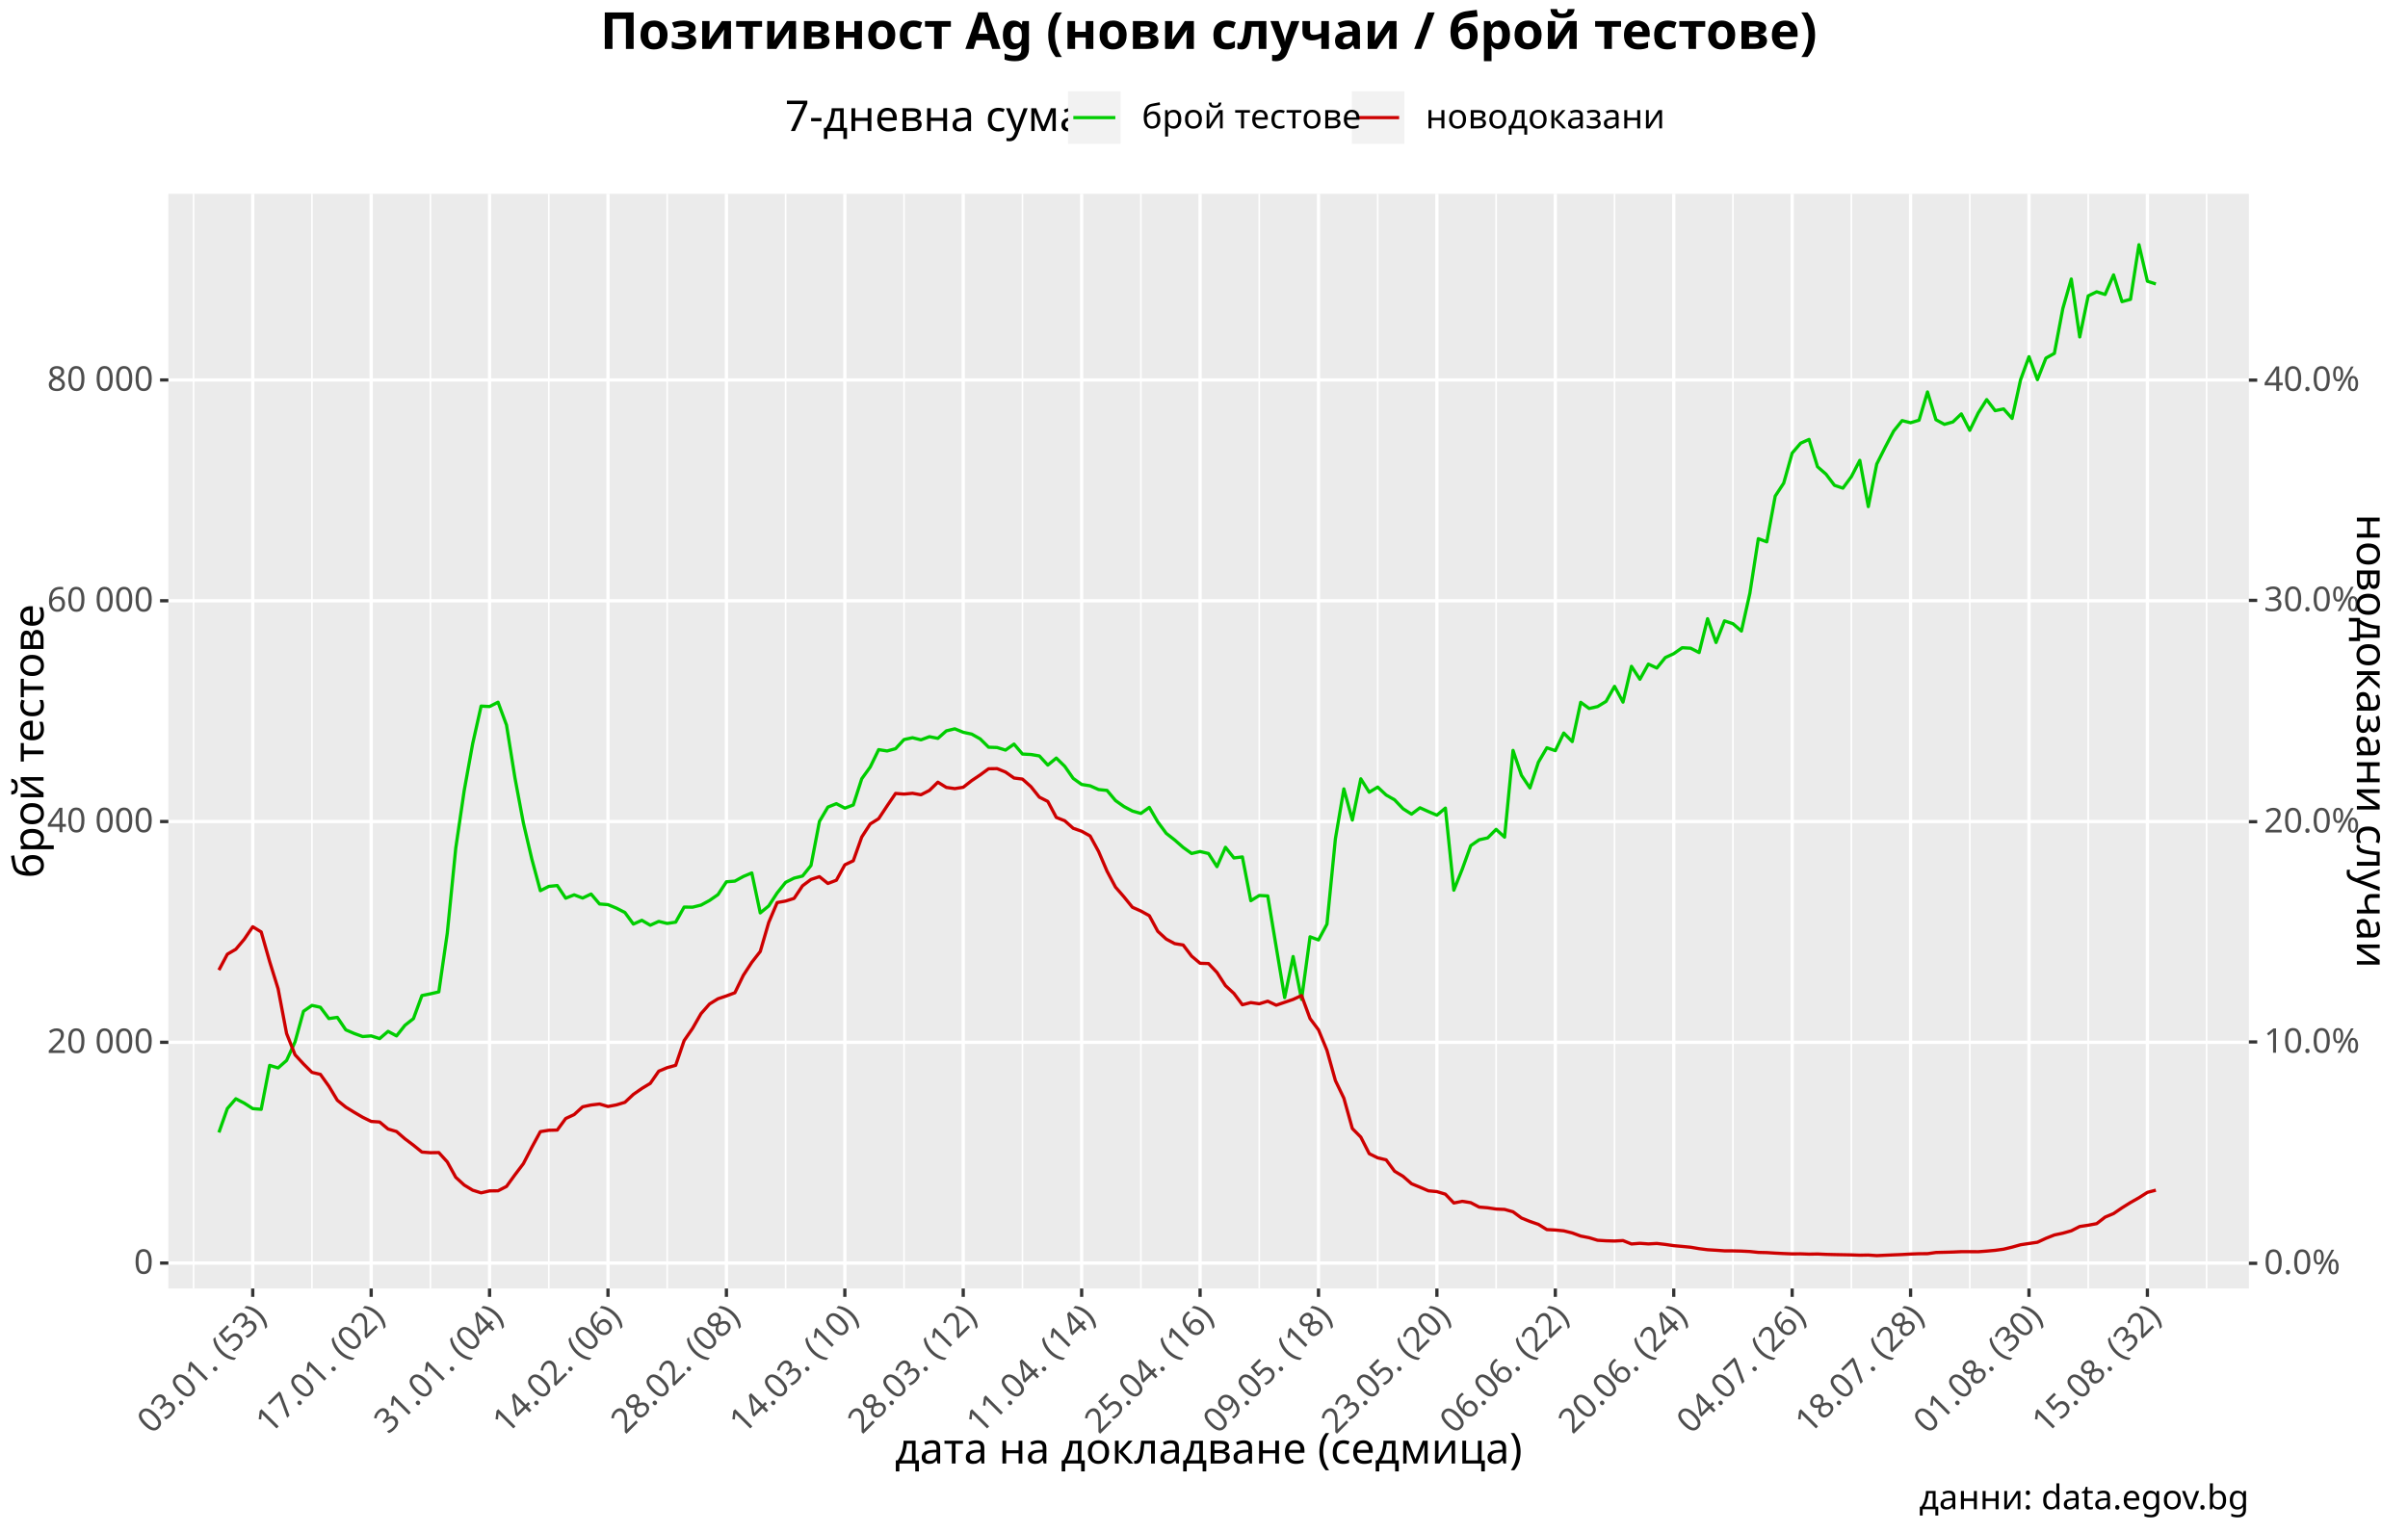
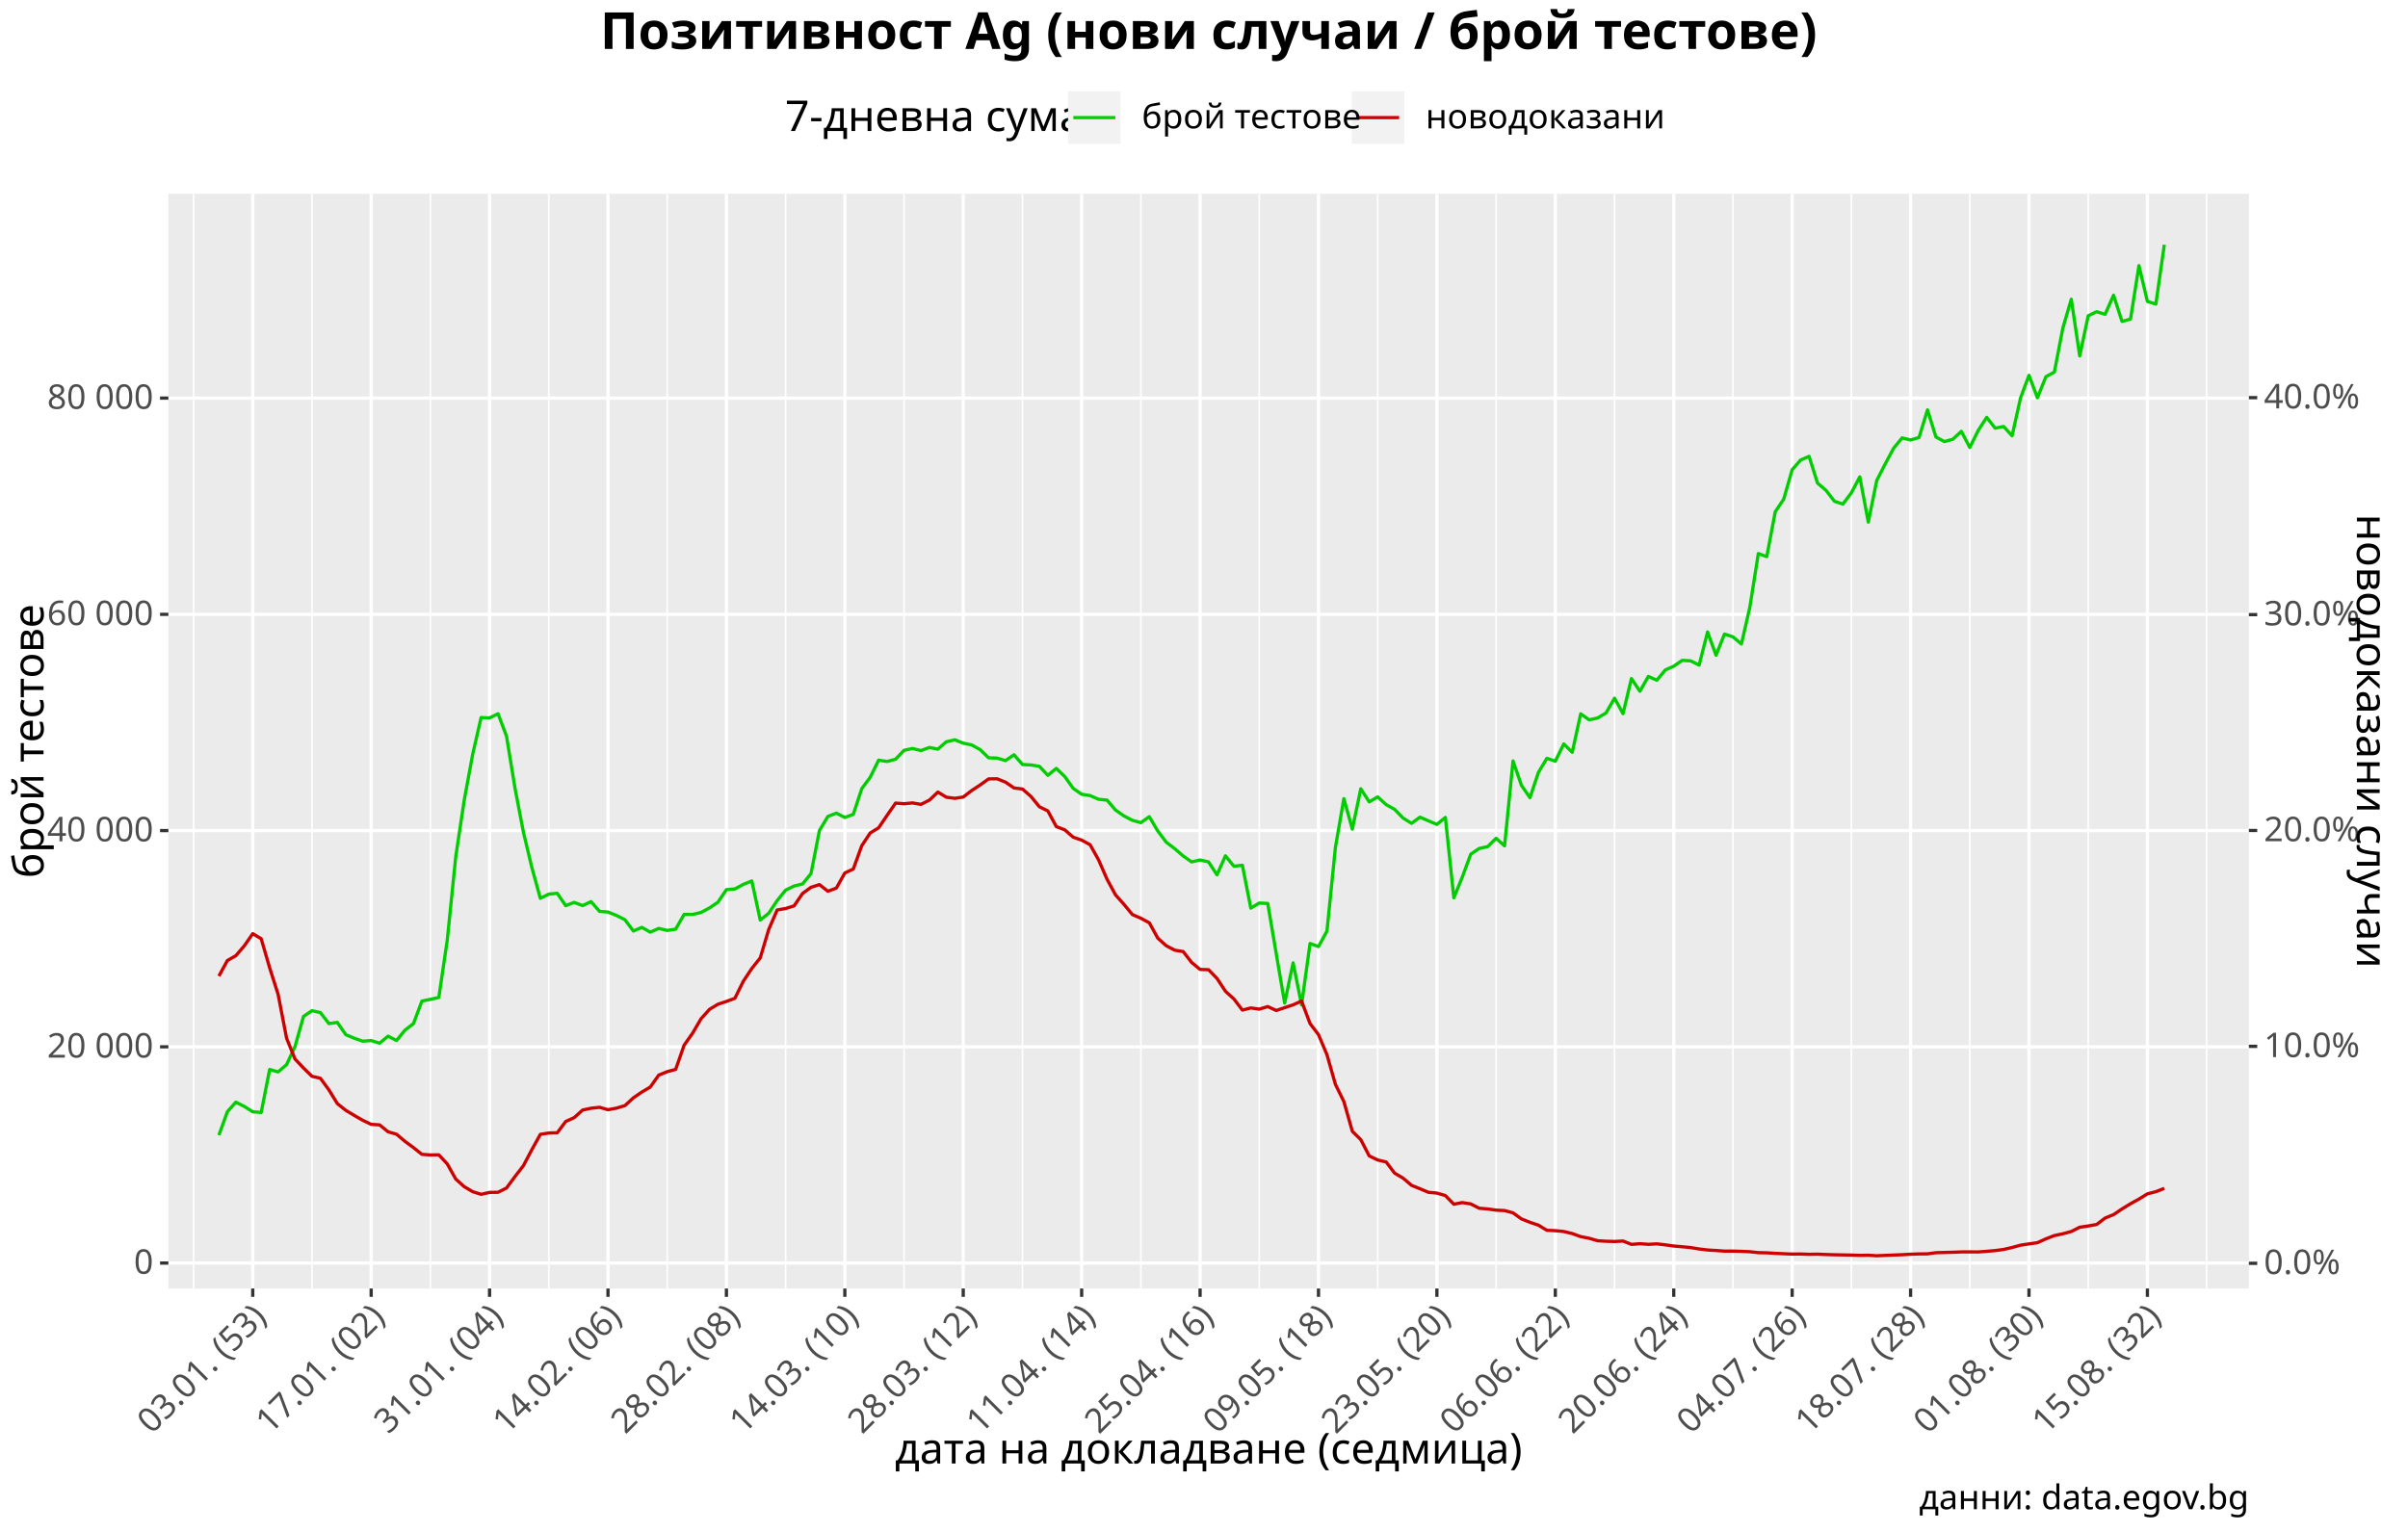
<svg xmlns="http://www.w3.org/2000/svg" class="svglite" viewBox="0 0 792.00 504.00">
  <defs>
    <style type="text/css">
    .svglite line, .svglite polyline, .svglite polygon, .svglite path, .svglite rect, .svglite circle {
      fill: none;
      stroke: #000000;
      stroke-linecap: round;
      stroke-linejoin: round;
      stroke-miterlimit: 10.00;
    }
  </style>
  </defs>
  <rect width="100%" height="100%" style="stroke: none; fill: #FFFFFF;" />
  <defs>
    <clipPath id="cpMC4wMHw3OTIuMDB8MC4wMHw1MDQuMDA=">
      <rect x="0.00" y="0.00" width="792.00" height="504.00" />
    </clipPath>
  </defs>
  <g clip-path="url(#cpMC4wMHw3OTIuMDB8MC4wMHw1MDQuMDA=)">
    <rect x="-0" y="-0" width="792.00" height="504.00" style="stroke-width: 1.07; stroke: #FFFFFF; fill: #FFFFFF;" />
  </g>
  <defs>
    <clipPath id="cpNTUuMzh8NzM5LjY3fDYzLjc3fDQyMy45Mg==">
      <rect x="55.38" y="63.77" width="684.30" height="360.15" />
    </clipPath>
  </defs>
  <g clip-path="url(#cpNTUuMzh8NzM5LjY3fDYzLjc3fDQyMy45Mg==)">
    <rect x="55.38" y="63.77" width="684.30" height="360.15" style="stroke-width: 1.07; stroke: none; fill: #EBEBEB;" />
    <polyline points="63.66,423.92 63.66,63.77 " style="stroke-width: 0.53; stroke: #FFFFFF; stroke-linecap: butt;" />
    <polyline points="102.60,423.92 102.60,63.77 " style="stroke-width: 0.53; stroke: #FFFFFF; stroke-linecap: butt;" />
    <polyline points="141.55,423.92 141.55,63.77 " style="stroke-width: 0.53; stroke: #FFFFFF; stroke-linecap: butt;" />
    <polyline points="180.50,423.92 180.50,63.77 " style="stroke-width: 0.53; stroke: #FFFFFF; stroke-linecap: butt;" />
    <polyline points="219.45,423.92 219.45,63.77 " style="stroke-width: 0.53; stroke: #FFFFFF; stroke-linecap: butt;" />
    <polyline points="258.39,423.92 258.39,63.77 " style="stroke-width: 0.53; stroke: #FFFFFF; stroke-linecap: butt;" />
    <polyline points="297.34,423.92 297.34,63.77 " style="stroke-width: 0.53; stroke: #FFFFFF; stroke-linecap: butt;" />
    <polyline points="336.29,423.92 336.29,63.77 " style="stroke-width: 0.53; stroke: #FFFFFF; stroke-linecap: butt;" />
    <polyline points="375.24,423.92 375.24,63.77 " style="stroke-width: 0.53; stroke: #FFFFFF; stroke-linecap: butt;" />
    <polyline points="414.18,423.92 414.18,63.77 " style="stroke-width: 0.53; stroke: #FFFFFF; stroke-linecap: butt;" />
    <polyline points="453.13,423.92 453.13,63.77 " style="stroke-width: 0.53; stroke: #FFFFFF; stroke-linecap: butt;" />
    <polyline points="492.08,423.92 492.08,63.77 " style="stroke-width: 0.53; stroke: #FFFFFF; stroke-linecap: butt;" />
    <polyline points="531.03,423.92 531.03,63.77 " style="stroke-width: 0.53; stroke: #FFFFFF; stroke-linecap: butt;" />
    <polyline points="569.97,423.92 569.97,63.77 " style="stroke-width: 0.53; stroke: #FFFFFF; stroke-linecap: butt;" />
    <polyline points="608.92,423.92 608.92,63.77 " style="stroke-width: 0.53; stroke: #FFFFFF; stroke-linecap: butt;" />
    <polyline points="647.87,423.92 647.87,63.77 " style="stroke-width: 0.53; stroke: #FFFFFF; stroke-linecap: butt;" />
    <polyline points="686.82,423.92 686.82,63.77 " style="stroke-width: 0.53; stroke: #FFFFFF; stroke-linecap: butt;" />
    <polyline points="725.76,423.92 725.76,63.77 " style="stroke-width: 0.53; stroke: #FFFFFF; stroke-linecap: butt;" />
    <polyline points="55.38,415.54 739.67,415.54 " style="stroke-width: 1.07; stroke: #FFFFFF; stroke-linecap: butt;" />
-     <polyline points="55.38,342.91 739.67,342.91 " style="stroke-width: 1.07; stroke: #FFFFFF; stroke-linecap: butt;" />
-     <polyline points="55.38,270.28 739.67,270.28 " style="stroke-width: 1.07; stroke: #FFFFFF; stroke-linecap: butt;" />
-     <polyline points="55.38,197.65 739.67,197.65 " style="stroke-width: 1.07; stroke: #FFFFFF; stroke-linecap: butt;" />
-     <polyline points="55.38,125.01 739.67,125.01 " style="stroke-width: 1.07; stroke: #FFFFFF; stroke-linecap: butt;" />
+     <polyline points="55.38,344.40 739.67,344.40 " style="stroke-width: 1.07; stroke: #FFFFFF; stroke-linecap: butt;" />
+     <polyline points="55.38,273.26 739.67,273.26 " style="stroke-width: 1.07; stroke: #FFFFFF; stroke-linecap: butt;" />
+     <polyline points="55.38,202.12 739.67,202.12 " style="stroke-width: 1.07; stroke: #FFFFFF; stroke-linecap: butt;" />
+     <polyline points="55.38,130.98 739.67,130.98 " style="stroke-width: 1.07; stroke: #FFFFFF; stroke-linecap: butt;" />
    <polyline points="83.13,423.92 83.13,63.77 " style="stroke-width: 1.07; stroke: #FFFFFF; stroke-linecap: butt;" />
    <polyline points="122.08,423.92 122.08,63.77 " style="stroke-width: 1.07; stroke: #FFFFFF; stroke-linecap: butt;" />
    <polyline points="161.02,423.92 161.02,63.77 " style="stroke-width: 1.07; stroke: #FFFFFF; stroke-linecap: butt;" />
    <polyline points="199.97,423.92 199.97,63.77 " style="stroke-width: 1.07; stroke: #FFFFFF; stroke-linecap: butt;" />
    <polyline points="238.92,423.92 238.92,63.77 " style="stroke-width: 1.07; stroke: #FFFFFF; stroke-linecap: butt;" />
    <polyline points="277.87,423.92 277.87,63.77 " style="stroke-width: 1.07; stroke: #FFFFFF; stroke-linecap: butt;" />
    <polyline points="316.81,423.92 316.81,63.77 " style="stroke-width: 1.07; stroke: #FFFFFF; stroke-linecap: butt;" />
    <polyline points="355.76,423.92 355.76,63.77 " style="stroke-width: 1.07; stroke: #FFFFFF; stroke-linecap: butt;" />
    <polyline points="394.71,423.92 394.71,63.77 " style="stroke-width: 1.07; stroke: #FFFFFF; stroke-linecap: butt;" />
    <polyline points="433.66,423.92 433.66,63.77 " style="stroke-width: 1.07; stroke: #FFFFFF; stroke-linecap: butt;" />
    <polyline points="472.60,423.92 472.60,63.77 " style="stroke-width: 1.07; stroke: #FFFFFF; stroke-linecap: butt;" />
    <polyline points="511.55,423.92 511.55,63.77 " style="stroke-width: 1.07; stroke: #FFFFFF; stroke-linecap: butt;" />
    <polyline points="550.50,423.92 550.50,63.77 " style="stroke-width: 1.07; stroke: #FFFFFF; stroke-linecap: butt;" />
    <polyline points="589.45,423.92 589.45,63.77 " style="stroke-width: 1.07; stroke: #FFFFFF; stroke-linecap: butt;" />
    <polyline points="628.40,423.92 628.40,63.77 " style="stroke-width: 1.07; stroke: #FFFFFF; stroke-linecap: butt;" />
    <polyline points="667.34,423.92 667.34,63.77 " style="stroke-width: 1.07; stroke: #FFFFFF; stroke-linecap: butt;" />
    <polyline points="706.29,423.92 706.29,63.77 " style="stroke-width: 1.07; stroke: #FFFFFF; stroke-linecap: butt;" />
-     <polyline points="72.00,372.58 74.78,364.71 77.56,361.50 80.35,362.94 83.13,364.74 85.91,364.96 88.69,350.51 91.47,351.35 94.26,348.89 97.04,342.78 99.82,332.71 102.60,330.78 105.38,331.40 108.17,335.11 110.95,334.71 113.73,338.82 116.51,340.02 119.29,341.02 122.08,340.81 124.86,341.70 127.64,339.32 130.42,340.81 133.20,337.31 135.99,335.12 138.77,327.54 141.55,326.97 144.33,326.33 147.11,307.04 149.90,279.03 152.68,260.10 155.46,244.69 158.24,232.31 161.02,232.45 163.81,231.03 166.59,238.54 169.37,255.94 172.15,270.80 174.93,282.68 177.72,293.03 180.50,291.62 183.28,291.34 186.06,295.50 188.84,294.40 191.63,295.46 194.41,294.14 197.19,297.41 199.97,297.63 202.75,298.78 205.54,300.22 208.32,304.02 211.10,302.78 213.88,304.40 216.66,303.14 219.45,303.82 222.23,303.39 225.01,298.43 227.79,298.46 230.57,297.78 233.36,296.26 236.14,294.33 238.92,290.11 241.70,289.89 244.48,288.36 247.27,287.20 250.05,300.34 252.83,298.06 255.61,293.78 258.39,290.29 261.18,288.90 263.96,288.21 266.74,284.74 269.52,270.24 272.30,265.53 275.08,264.41 277.87,265.88 280.65,264.84 283.43,256.22 286.21,252.37 288.99,246.63 291.78,247.07 294.56,246.32 297.34,243.31 300.12,242.71 302.90,243.41 305.69,242.37 308.47,242.92 311.25,240.46 314.03,239.78 316.81,240.92 319.60,241.52 322.38,243.09 325.16,245.83 327.94,245.93 330.72,246.78 333.51,244.81 336.29,248.08 339.07,248.23 341.85,248.70 344.63,251.71 347.42,249.40 350.20,252.12 352.98,256.10 355.76,258.09 358.54,258.53 361.33,259.76 364.11,260.05 366.89,263.38 369.67,265.35 372.45,266.83 375.24,267.62 378.02,265.63 380.80,270.42 383.58,274.17 386.36,276.35 389.15,278.80 391.93,280.80 394.71,280.15 397.49,280.81 400.27,285.13 403.06,278.76 405.84,282.26 408.62,281.93 411.40,296.33 414.18,294.62 416.97,294.76 419.75,311.56 422.53,328.21 425.31,314.70 428.09,328.80 430.88,308.21 433.66,309.24 436.44,304.05 439.22,275.95 442.00,259.55 444.79,269.80 447.57,256.23 450.35,260.64 453.13,258.95 455.91,261.56 458.69,263.15 461.48,266.08 464.26,267.85 467.04,265.76 469.82,267.01 472.60,268.20 475.39,265.87 478.17,292.87 480.95,285.93 483.73,278.22 486.51,276.29 489.30,275.67 492.08,272.86 494.86,275.42 497.64,246.88 500.42,255.10 503.21,259.23 505.99,250.75 508.77,246.01 511.55,246.97 514.33,241.17 517.12,243.98 519.90,231.06 522.68,233.09 525.46,232.46 528.24,230.76 531.03,225.81 533.81,231.00 536.59,219.22 539.37,223.48 542.15,218.49 544.94,219.78 547.72,216.34 550.50,215.06 553.28,213.10 556.06,213.26 558.85,214.69 561.63,203.56 564.41,211.38 567.19,204.27 569.97,205.20 572.76,207.61 575.54,195.19 578.32,177.23 581.10,178.26 583.88,163.21 586.67,158.95 589.45,149.06 592.23,145.82 595.01,144.57 597.79,153.56 600.58,155.99 603.36,159.67 606.14,160.60 608.92,156.82 611.70,151.46 614.49,166.67 617.27,152.67 620.05,147.13 622.83,141.83 625.61,138.38 628.40,139.08 631.18,138.25 633.96,128.95 636.74,138.09 639.52,139.61 642.31,138.82 645.09,136.17 647.87,141.59 650.65,135.86 653.43,131.47 656.21,135.11 659.00,134.54 661.78,137.67 664.56,124.98 667.34,117.35 670.12,124.91 672.91,117.82 675.69,116.27 678.47,101.52 681.25,91.80 684.03,110.85 686.82,97.35 689.60,96.00 692.38,96.88 695.16,90.44 697.94,99.24 700.73,98.48 703.51,80.52 706.29,92.53 709.07,93.43 " style="stroke-width: 1.07; stroke: #00CD00; stroke-linecap: butt;" />
-     <polyline points="72.00,319.15 74.78,313.93 77.56,312.31 80.35,308.99 83.13,304.90 85.91,306.61 88.69,316.37 91.47,325.30 94.26,340.03 97.04,347.02 99.82,350.04 102.60,352.81 105.38,353.47 108.17,357.36 110.95,361.99 113.73,364.24 116.51,365.95 119.29,367.58 122.08,368.95 124.86,369.14 127.64,371.45 130.42,372.27 133.20,374.68 135.99,376.78 138.77,379.03 141.55,379.24 144.33,379.20 147.11,382.26 149.90,387.33 152.68,389.88 155.46,391.57 158.24,392.45 161.02,391.81 163.81,391.77 166.59,390.34 169.37,386.50 172.15,382.83 174.93,377.44 177.72,372.31 180.50,371.86 183.28,371.79 186.06,367.99 188.84,366.70 191.63,364.14 194.41,363.55 197.19,363.22 199.97,364.04 202.75,363.51 205.54,362.66 208.32,360.05 211.10,358.11 213.88,356.43 216.66,352.42 219.45,351.26 222.23,350.49 225.01,342.36 227.79,338.34 230.57,333.49 233.36,330.32 236.14,328.60 238.92,327.66 241.70,326.62 244.48,320.89 247.27,316.60 250.05,313.04 252.83,303.51 255.61,296.95 258.39,296.45 261.18,295.57 263.96,291.42 266.74,289.34 269.52,288.42 272.30,290.66 275.08,289.60 277.87,284.52 280.65,283.20 283.43,275.38 286.21,271.09 288.99,269.35 291.78,265.13 294.56,261.04 297.34,261.26 300.12,260.99 302.90,261.48 305.69,260.05 308.47,257.34 311.25,259.06 314.03,259.45 316.81,259.01 319.60,256.82 322.38,254.95 325.16,252.92 327.94,252.88 330.72,254.01 333.51,255.97 336.29,256.32 339.07,258.80 341.85,262.27 344.63,263.67 347.42,268.93 350.20,270.03 352.98,272.51 355.76,273.48 358.54,275.03 361.33,280.14 364.11,286.62 366.89,291.86 369.67,295.06 372.45,298.49 375.24,299.73 378.02,301.27 380.80,306.41 383.58,308.96 386.36,310.45 389.15,310.91 391.93,314.57 394.71,316.92 397.49,317.01 400.27,319.94 403.06,324.27 405.84,326.84 408.62,330.57 411.40,329.85 414.18,330.25 416.97,329.39 419.75,330.71 422.53,329.76 425.31,328.81 428.09,327.54 430.88,335.11 433.66,338.82 436.44,345.56 439.22,355.51 442.00,361.30 444.79,371.29 447.57,374.10 450.35,379.56 453.13,380.93 455.91,381.59 458.69,385.34 461.48,387.02 464.26,389.45 467.04,390.59 469.82,391.78 472.60,392.04 475.39,392.88 478.17,395.78 480.95,395.23 483.73,395.68 486.51,397.13 489.30,397.36 492.08,397.78 494.86,397.90 497.64,398.68 500.42,400.73 503.21,401.86 505.99,402.82 508.77,404.54 511.55,404.67 514.33,404.95 517.12,405.64 519.90,406.66 522.68,407.21 525.46,408.05 528.24,408.22 531.03,408.30 533.81,408.15 536.59,409.27 539.37,409.05 542.15,409.25 544.94,409.10 547.72,409.42 550.50,409.82 553.28,410.07 556.06,410.34 558.85,410.81 561.63,411.16 564.41,411.33 567.19,411.53 569.97,411.54 572.76,411.61 575.54,411.75 578.32,412.04 581.10,412.11 583.88,412.28 586.67,412.42 589.45,412.53 592.23,412.51 595.01,412.61 597.79,412.56 600.58,412.69 603.36,412.76 606.14,412.81 608.92,412.86 611.70,412.96 614.49,412.91 617.27,413.10 620.05,412.97 622.83,412.85 625.61,412.74 628.40,412.58 631.18,412.48 633.96,412.46 636.74,412.07 639.52,412.00 642.31,411.92 645.09,411.80 647.87,411.80 650.65,411.82 653.43,411.61 656.21,411.36 659.00,410.98 661.78,410.31 664.56,409.53 667.34,409.11 670.12,408.70 672.91,407.41 675.69,406.31 678.47,405.72 681.25,404.94 684.03,403.52 686.82,403.10 689.60,402.58 692.38,400.43 695.16,399.27 697.94,397.37 700.73,395.63 703.51,394.06 706.29,392.29 709.07,391.57 " style="stroke-width: 1.07; stroke: #CD0000; stroke-linecap: butt;" />
+     <polyline points="72.00,373.46 74.78,365.76 77.56,362.61 80.35,364.02 83.13,365.78 85.91,366.00 88.69,351.85 91.47,352.67 94.26,350.26 97.04,344.28 99.82,334.41 102.60,332.52 105.38,333.13 108.17,336.76 110.95,336.37 113.73,340.40 116.51,341.57 119.29,342.55 122.08,342.35 124.86,343.21 127.64,340.89 130.42,342.34 133.20,338.92 135.99,336.77 138.77,329.35 141.55,328.79 144.33,328.17 147.11,309.27 149.90,281.83 152.68,263.29 155.46,248.20 158.24,236.07 161.02,236.21 163.81,234.82 166.59,242.17 169.37,259.22 172.15,273.78 174.93,285.41 177.72,295.55 180.50,294.17 183.28,293.89 186.06,297.96 188.84,296.89 191.63,297.93 194.41,296.64 197.19,299.84 199.97,300.06 202.75,301.18 205.54,302.58 208.32,306.31 211.10,305.10 213.88,306.68 216.66,305.45 219.45,306.11 222.23,305.69 225.01,300.83 227.79,300.86 230.57,300.20 233.36,298.71 236.14,296.82 238.92,292.69 241.70,292.47 244.48,290.97 247.27,289.84 250.05,302.70 252.83,300.47 255.61,296.29 258.39,292.86 261.18,291.50 263.96,290.83 266.74,287.43 269.52,273.22 272.30,268.61 275.08,267.52 277.87,268.95 280.65,267.93 283.43,259.49 286.21,255.72 288.99,250.10 291.78,250.53 294.56,249.79 297.34,246.85 300.12,246.26 302.90,246.94 305.69,245.92 308.47,246.47 311.25,244.05 314.03,243.39 316.81,244.50 319.60,245.09 322.38,246.63 325.16,249.32 327.94,249.41 330.72,250.24 333.51,248.32 336.29,251.52 339.07,251.67 341.85,252.12 344.63,255.07 347.42,252.81 350.20,255.48 352.98,259.37 355.76,261.32 358.54,261.75 361.33,262.96 364.11,263.24 366.89,266.50 369.67,268.44 372.45,269.89 375.24,270.65 378.02,268.70 380.80,273.40 383.58,277.08 386.36,279.20 389.15,281.61 391.93,283.57 394.71,282.93 397.49,283.57 400.27,287.81 403.06,281.57 405.84,285.00 408.62,284.67 411.40,298.78 414.18,297.10 416.97,297.24 419.75,313.70 422.53,330.01 425.31,316.77 428.09,330.58 430.88,310.41 433.66,311.42 436.44,306.34 439.22,278.82 442.00,262.76 444.79,272.79 447.57,259.51 450.35,263.82 453.13,262.17 455.91,264.72 458.69,266.28 461.48,269.14 464.26,270.88 467.04,268.84 469.82,270.06 472.60,271.23 475.39,268.94 478.17,295.39 480.95,288.59 483.73,281.04 486.51,279.15 489.30,278.54 492.08,275.79 494.86,278.29 497.64,250.35 500.42,258.40 503.21,262.44 505.99,254.13 508.77,249.49 511.55,250.43 514.33,244.75 517.12,247.51 519.90,234.84 522.68,236.83 525.46,236.22 528.24,234.55 531.03,229.70 533.81,234.79 536.59,223.25 539.37,227.42 542.15,222.54 544.94,223.80 547.72,220.43 550.50,219.18 553.28,217.26 556.06,217.42 558.85,218.82 561.63,207.91 564.41,215.58 567.19,208.61 569.97,209.52 572.76,211.88 575.54,199.72 578.32,182.12 581.10,183.13 583.88,168.39 586.67,164.22 589.45,154.53 592.23,151.35 595.01,150.14 597.79,158.94 600.58,161.32 603.36,164.92 606.14,165.84 608.92,162.13 611.70,156.89 614.49,171.78 617.27,158.07 620.05,152.65 622.83,147.45 625.61,144.07 628.40,144.75 631.18,143.94 633.96,134.84 636.74,143.78 639.52,145.28 642.31,144.50 645.09,141.91 647.87,147.21 650.65,141.61 653.43,137.31 656.21,140.87 659.00,140.31 661.78,143.38 664.56,130.95 667.34,123.47 670.12,130.88 672.91,123.94 675.69,122.42 678.47,107.97 681.25,98.45 684.03,117.10 686.82,103.89 689.60,102.56 692.38,103.42 695.16,97.12 697.94,105.74 700.73,104.99 703.51,87.40 706.29,99.17 709.07,100.04 711.85,80.52 " style="stroke-width: 1.07; stroke: #00CD00; stroke-linecap: butt;" />
+     <polyline points="72.00,321.13 74.78,316.02 77.56,314.43 80.35,311.18 83.13,307.17 85.91,308.85 88.69,318.40 91.47,327.15 94.26,341.58 97.04,348.43 99.82,351.38 102.60,354.10 105.38,354.75 108.17,358.56 110.95,363.09 113.73,365.30 116.51,366.97 119.29,368.57 122.08,369.91 124.86,370.09 127.64,372.36 130.42,373.16 133.20,375.51 135.99,377.57 138.77,379.78 141.55,379.98 144.33,379.95 147.11,382.94 149.90,387.91 152.68,390.41 155.46,392.06 158.24,392.93 161.02,392.30 163.81,392.26 166.59,390.86 169.37,387.10 172.15,383.50 174.93,378.23 177.72,373.20 180.50,372.76 183.28,372.69 186.06,368.97 188.84,367.71 191.63,365.20 194.41,364.61 197.19,364.30 199.97,365.10 202.75,364.58 205.54,363.75 208.32,361.19 211.10,359.29 213.88,357.64 216.66,353.71 219.45,352.58 222.23,351.83 225.01,343.87 227.79,339.92 230.57,335.18 233.36,332.07 236.14,330.39 238.92,329.47 241.70,328.45 244.48,322.83 247.27,318.63 250.05,315.14 252.83,305.81 255.61,299.39 258.39,298.90 261.18,298.03 263.96,293.96 266.74,291.93 269.52,291.03 272.30,293.23 275.08,292.18 277.87,287.21 280.65,285.92 283.43,278.26 286.21,274.05 288.99,272.35 291.78,268.22 294.56,264.22 297.34,264.43 300.12,264.16 302.90,264.64 305.69,263.24 308.47,260.59 311.25,262.27 314.03,262.65 316.81,262.22 319.60,260.08 322.38,258.25 325.16,256.26 327.94,256.22 330.72,257.33 333.51,259.24 336.29,259.59 339.07,262.02 341.85,265.42 344.63,266.79 347.42,271.94 350.20,273.02 352.98,275.44 355.76,276.40 358.54,277.92 361.33,282.92 364.11,289.27 366.89,294.40 369.67,297.54 372.45,300.89 375.24,302.11 378.02,303.61 380.80,308.65 383.58,311.15 386.36,312.61 389.15,313.06 391.93,316.64 394.71,318.95 397.49,319.03 400.27,321.90 403.06,326.14 405.84,328.66 408.62,332.32 411.40,331.61 414.18,332.01 416.97,331.16 419.75,332.45 422.53,331.52 425.31,330.59 428.09,329.34 430.88,336.76 433.66,340.40 436.44,347.00 439.22,356.74 442.00,362.41 444.79,372.20 447.57,374.95 450.35,380.30 453.13,381.64 455.91,382.29 458.69,385.96 461.48,387.61 464.26,389.98 467.04,391.10 469.82,392.27 472.60,392.52 475.39,393.34 478.17,396.19 480.95,395.65 483.73,396.09 486.51,397.51 489.30,397.74 492.08,398.14 494.86,398.27 497.64,399.03 500.42,401.03 503.21,402.14 505.99,403.08 508.77,404.77 511.55,404.89 514.33,405.17 517.12,405.84 519.90,406.85 522.68,407.39 525.46,408.20 528.24,408.37 531.03,408.45 533.81,408.30 536.59,409.40 539.37,409.18 542.15,409.38 544.94,409.23 547.72,409.55 550.50,409.94 553.28,410.18 556.06,410.45 558.85,410.91 561.63,411.25 564.41,411.42 567.19,411.62 569.97,411.62 572.76,411.69 575.54,411.82 578.32,412.12 581.10,412.18 583.88,412.35 586.67,412.48 589.45,412.59 592.23,412.57 595.01,412.67 597.79,412.62 600.58,412.74 603.36,412.82 606.14,412.87 608.92,412.92 611.70,413.02 614.49,412.97 617.27,413.15 620.05,413.02 622.83,412.91 625.61,412.80 628.40,412.64 631.18,412.54 633.96,412.52 636.74,412.14 639.52,412.07 642.31,411.99 645.09,411.88 647.87,411.87 650.65,411.89 653.43,411.69 656.21,411.44 659.00,411.07 661.78,410.42 664.56,409.66 667.34,409.24 670.12,408.84 672.91,407.58 675.69,406.50 678.47,405.92 681.25,405.16 684.03,403.76 686.82,403.35 689.60,402.85 692.38,400.74 695.16,399.61 697.94,397.74 700.73,396.03 703.51,394.50 706.29,392.77 709.07,392.06 711.85,390.98 " style="stroke-width: 1.07; stroke: #CD0000; stroke-linecap: butt;" />
  </g>
  <g clip-path="url(#cpMC4wMHw3OTIuMDB8MC4wMHw1MDQuMDA=)">
    <text x="50.45" y="419.08" text-anchor="end" style="font-size: 11.20px; fill: #4D4D4D; font-family: Calibri;" textLength="5.67px" lengthAdjust="spacingAndGlyphs">0</text>
-     <text x="50.45" y="346.44" text-anchor="end" style="font-size: 11.20px; fill: #4D4D4D; font-family: Calibri;" textLength="30.90px" lengthAdjust="spacingAndGlyphs">20 000</text>
-     <text x="50.45" y="273.81" text-anchor="end" style="font-size: 11.20px; fill: #4D4D4D; font-family: Calibri;" textLength="30.90px" lengthAdjust="spacingAndGlyphs">40 000</text>
-     <text x="50.45" y="201.18" text-anchor="end" style="font-size: 11.20px; fill: #4D4D4D; font-family: Calibri;" textLength="30.90px" lengthAdjust="spacingAndGlyphs">60 000</text>
-     <text x="50.45" y="128.55" text-anchor="end" style="font-size: 11.20px; fill: #4D4D4D; font-family: Calibri;" textLength="30.90px" lengthAdjust="spacingAndGlyphs">80 000</text>
+     <text x="50.45" y="347.94" text-anchor="end" style="font-size: 11.20px; fill: #4D4D4D; font-family: Calibri;" textLength="30.90px" lengthAdjust="spacingAndGlyphs">20 000</text>
+     <text x="50.45" y="276.80" text-anchor="end" style="font-size: 11.20px; fill: #4D4D4D; font-family: Calibri;" textLength="30.90px" lengthAdjust="spacingAndGlyphs">40 000</text>
+     <text x="50.45" y="205.66" text-anchor="end" style="font-size: 11.20px; fill: #4D4D4D; font-family: Calibri;" textLength="30.90px" lengthAdjust="spacingAndGlyphs">60 000</text>
+     <text x="50.45" y="134.51" text-anchor="end" style="font-size: 11.20px; fill: #4D4D4D; font-family: Calibri;" textLength="30.90px" lengthAdjust="spacingAndGlyphs">80 000</text>
    <polyline points="52.64,415.54 55.38,415.54 " style="stroke-width: 1.07; stroke: #333333; stroke-linecap: butt;" />
-     <polyline points="52.64,342.91 55.38,342.91 " style="stroke-width: 1.07; stroke: #333333; stroke-linecap: butt;" />
-     <polyline points="52.64,270.28 55.38,270.28 " style="stroke-width: 1.07; stroke: #333333; stroke-linecap: butt;" />
-     <polyline points="52.64,197.65 55.38,197.65 " style="stroke-width: 1.07; stroke: #333333; stroke-linecap: butt;" />
-     <polyline points="52.64,125.01 55.38,125.01 " style="stroke-width: 1.07; stroke: #333333; stroke-linecap: butt;" />
+     <polyline points="52.64,344.40 55.38,344.40 " style="stroke-width: 1.07; stroke: #333333; stroke-linecap: butt;" />
+     <polyline points="52.64,273.26 55.38,273.26 " style="stroke-width: 1.07; stroke: #333333; stroke-linecap: butt;" />
+     <polyline points="52.64,202.12 55.38,202.12 " style="stroke-width: 1.07; stroke: #333333; stroke-linecap: butt;" />
+     <polyline points="52.64,130.98 55.38,130.98 " style="stroke-width: 1.07; stroke: #333333; stroke-linecap: butt;" />
    <polyline points="739.67,415.63 742.41,415.63 " style="stroke-width: 1.07; stroke: #333333; stroke-linecap: butt;" />
-     <polyline points="739.67,342.80 742.41,342.80 " style="stroke-width: 1.07; stroke: #333333; stroke-linecap: butt;" />
-     <polyline points="739.67,270.34 742.41,270.34 " style="stroke-width: 1.07; stroke: #333333; stroke-linecap: butt;" />
-     <polyline points="739.67,197.52 742.41,197.52 " style="stroke-width: 1.07; stroke: #333333; stroke-linecap: butt;" />
-     <polyline points="739.67,125.06 742.41,125.06 " style="stroke-width: 1.07; stroke: #333333; stroke-linecap: butt;" />
+     <polyline points="739.67,344.25 742.41,344.25 " style="stroke-width: 1.07; stroke: #333333; stroke-linecap: butt;" />
+     <polyline points="739.67,273.23 742.41,273.23 " style="stroke-width: 1.07; stroke: #333333; stroke-linecap: butt;" />
+     <polyline points="739.67,202.21 742.41,202.21 " style="stroke-width: 1.07; stroke: #333333; stroke-linecap: butt;" />
+     <polyline points="739.67,130.83 742.41,130.83 " style="stroke-width: 1.07; stroke: #333333; stroke-linecap: butt;" />
    <text x="744.61" y="419.16" style="font-size: 11.20px; fill: #4D4D4D; font-family: Calibri;" textLength="22.17px" lengthAdjust="spacingAndGlyphs">0.0%</text>
-     <text x="744.61" y="346.34" style="font-size: 11.20px; fill: #4D4D4D; font-family: Calibri;" textLength="27.84px" lengthAdjust="spacingAndGlyphs">10.0%</text>
-     <text x="744.61" y="273.88" style="font-size: 11.20px; fill: #4D4D4D; font-family: Calibri;" textLength="27.84px" lengthAdjust="spacingAndGlyphs">20.0%</text>
-     <text x="744.61" y="201.05" style="font-size: 11.20px; fill: #4D4D4D; font-family: Calibri;" textLength="27.84px" lengthAdjust="spacingAndGlyphs">30.0%</text>
-     <text x="744.61" y="128.59" style="font-size: 11.20px; fill: #4D4D4D; font-family: Calibri;" textLength="27.84px" lengthAdjust="spacingAndGlyphs">40.0%</text>
+     <text x="744.61" y="347.78" style="font-size: 11.20px; fill: #4D4D4D; font-family: Calibri;" textLength="27.84px" lengthAdjust="spacingAndGlyphs">10.0%</text>
+     <text x="744.61" y="276.76" style="font-size: 11.20px; fill: #4D4D4D; font-family: Calibri;" textLength="27.84px" lengthAdjust="spacingAndGlyphs">20.0%</text>
+     <text x="744.61" y="205.74" style="font-size: 11.20px; fill: #4D4D4D; font-family: Calibri;" textLength="27.84px" lengthAdjust="spacingAndGlyphs">30.0%</text>
+     <text x="744.61" y="134.36" style="font-size: 11.20px; fill: #4D4D4D; font-family: Calibri;" textLength="27.84px" lengthAdjust="spacingAndGlyphs">40.0%</text>
    <polyline points="83.13,426.66 83.13,423.92 " style="stroke-width: 1.07; stroke: #333333; stroke-linecap: butt;" />
    <polyline points="122.08,426.66 122.08,423.92 " style="stroke-width: 1.07; stroke: #333333; stroke-linecap: butt;" />
    <polyline points="161.02,426.66 161.02,423.92 " style="stroke-width: 1.07; stroke: #333333; stroke-linecap: butt;" />
    <polyline points="199.97,426.66 199.97,423.92 " style="stroke-width: 1.07; stroke: #333333; stroke-linecap: butt;" />
    <polyline points="238.92,426.66 238.92,423.92 " style="stroke-width: 1.07; stroke: #333333; stroke-linecap: butt;" />
    <polyline points="277.87,426.66 277.87,423.92 " style="stroke-width: 1.07; stroke: #333333; stroke-linecap: butt;" />
    <polyline points="316.81,426.66 316.81,423.92 " style="stroke-width: 1.07; stroke: #333333; stroke-linecap: butt;" />
    <polyline points="355.76,426.66 355.76,423.92 " style="stroke-width: 1.07; stroke: #333333; stroke-linecap: butt;" />
    <polyline points="394.71,426.66 394.71,423.92 " style="stroke-width: 1.07; stroke: #333333; stroke-linecap: butt;" />
    <polyline points="433.66,426.66 433.66,423.92 " style="stroke-width: 1.07; stroke: #333333; stroke-linecap: butt;" />
    <polyline points="472.60,426.66 472.60,423.92 " style="stroke-width: 1.07; stroke: #333333; stroke-linecap: butt;" />
    <polyline points="511.55,426.66 511.55,423.92 " style="stroke-width: 1.07; stroke: #333333; stroke-linecap: butt;" />
    <polyline points="550.50,426.66 550.50,423.92 " style="stroke-width: 1.07; stroke: #333333; stroke-linecap: butt;" />
    <polyline points="589.45,426.66 589.45,423.92 " style="stroke-width: 1.07; stroke: #333333; stroke-linecap: butt;" />
    <polyline points="628.40,426.66 628.40,423.92 " style="stroke-width: 1.07; stroke: #333333; stroke-linecap: butt;" />
    <polyline points="667.34,426.66 667.34,423.92 " style="stroke-width: 1.07; stroke: #333333; stroke-linecap: butt;" />
    <polyline points="706.29,426.66 706.29,423.92 " style="stroke-width: 1.07; stroke: #333333; stroke-linecap: butt;" />
    <text transform="translate(88.13,433.85) rotate(-45)" text-anchor="end" style="font-size: 11.20px; fill: #4D4D4D; font-family: Calibri;" textLength="49.00px" lengthAdjust="spacingAndGlyphs">03.01. (53)</text>
    <text transform="translate(127.08,433.85) rotate(-45)" text-anchor="end" style="font-size: 11.20px; fill: #4D4D4D; font-family: Calibri;" textLength="49.00px" lengthAdjust="spacingAndGlyphs">17.01. (02)</text>
    <text transform="translate(166.02,433.85) rotate(-45)" text-anchor="end" style="font-size: 11.20px; fill: #4D4D4D; font-family: Calibri;" textLength="49.00px" lengthAdjust="spacingAndGlyphs">31.01. (04)</text>
    <text transform="translate(204.97,433.85) rotate(-45)" text-anchor="end" style="font-size: 11.20px; fill: #4D4D4D; font-family: Calibri;" textLength="49.00px" lengthAdjust="spacingAndGlyphs">14.02. (06)</text>
    <text transform="translate(243.92,433.85) rotate(-45)" text-anchor="end" style="font-size: 11.20px; fill: #4D4D4D; font-family: Calibri;" textLength="49.00px" lengthAdjust="spacingAndGlyphs">28.02. (08)</text>
    <text transform="translate(282.87,433.85) rotate(-45)" text-anchor="end" style="font-size: 11.20px; fill: #4D4D4D; font-family: Calibri;" textLength="49.00px" lengthAdjust="spacingAndGlyphs">14.03. (10)</text>
    <text transform="translate(321.81,433.85) rotate(-45)" text-anchor="end" style="font-size: 11.20px; fill: #4D4D4D; font-family: Calibri;" textLength="49.00px" lengthAdjust="spacingAndGlyphs">28.03. (12)</text>
    <text transform="translate(360.76,433.85) rotate(-45)" text-anchor="end" style="font-size: 11.20px; fill: #4D4D4D; font-family: Calibri;" textLength="49.00px" lengthAdjust="spacingAndGlyphs">11.04. (14)</text>
    <text transform="translate(399.71,433.85) rotate(-45)" text-anchor="end" style="font-size: 11.20px; fill: #4D4D4D; font-family: Calibri;" textLength="49.00px" lengthAdjust="spacingAndGlyphs">25.04. (16)</text>
    <text transform="translate(438.66,433.85) rotate(-45)" text-anchor="end" style="font-size: 11.20px; fill: #4D4D4D; font-family: Calibri;" textLength="49.00px" lengthAdjust="spacingAndGlyphs">09.05. (18)</text>
    <text transform="translate(477.60,433.85) rotate(-45)" text-anchor="end" style="font-size: 11.20px; fill: #4D4D4D; font-family: Calibri;" textLength="49.00px" lengthAdjust="spacingAndGlyphs">23.05. (20)</text>
    <text transform="translate(516.55,433.85) rotate(-45)" text-anchor="end" style="font-size: 11.20px; fill: #4D4D4D; font-family: Calibri;" textLength="49.00px" lengthAdjust="spacingAndGlyphs">06.06. (22)</text>
    <text transform="translate(555.50,433.85) rotate(-45)" text-anchor="end" style="font-size: 11.20px; fill: #4D4D4D; font-family: Calibri;" textLength="49.00px" lengthAdjust="spacingAndGlyphs">20.06. (24)</text>
    <text transform="translate(594.45,433.85) rotate(-45)" text-anchor="end" style="font-size: 11.20px; fill: #4D4D4D; font-family: Calibri;" textLength="49.00px" lengthAdjust="spacingAndGlyphs">04.07. (26)</text>
    <text transform="translate(633.39,433.85) rotate(-45)" text-anchor="end" style="font-size: 11.20px; fill: #4D4D4D; font-family: Calibri;" textLength="49.00px" lengthAdjust="spacingAndGlyphs">18.07. (28)</text>
    <text transform="translate(672.34,433.85) rotate(-45)" text-anchor="end" style="font-size: 11.20px; fill: #4D4D4D; font-family: Calibri;" textLength="49.00px" lengthAdjust="spacingAndGlyphs">01.08. (30)</text>
    <text transform="translate(711.29,433.85) rotate(-45)" text-anchor="end" style="font-size: 11.20px; fill: #4D4D4D; font-family: Calibri;" textLength="49.00px" lengthAdjust="spacingAndGlyphs">15.08. (32)</text>
    <text x="397.53" y="481.49" text-anchor="middle" style="font-size: 14.00px; font-family: Calibri;" textLength="181.99px" lengthAdjust="spacingAndGlyphs">дата на докладване (седмица)</text>
    <text transform="translate(14.32,243.84) rotate(-90)" text-anchor="middle" style="font-size: 14.00px; font-family: Calibri;" textLength="77.69px" lengthAdjust="spacingAndGlyphs">брой тестове</text>
    <text transform="translate(775.19,243.84) rotate(90)" text-anchor="middle" style="font-size: 14.00px; font-family: Calibri;" textLength="128.39px" lengthAdjust="spacingAndGlyphs">новодоказани случаи</text>
    <rect x="252.73" y="24.57" width="289.59" height="28.24" style="stroke-width: 1.07; stroke: none; fill: #FFFFFF;" />
    <text x="258.21" y="43.11" style="font-size: 14.00px; font-family: Calibri;" textLength="86.10px" lengthAdjust="spacingAndGlyphs">7-дневна сума</text>
    <rect x="351.29" y="30.05" width="17.28" height="17.28" style="stroke-width: 1.07; stroke: none; fill: #F2F2F2;" />
    <line x1="353.02" y1="38.69" x2="366.84" y2="38.69" style="stroke-width: 1.07; stroke: #00CD00; stroke-linecap: butt;" />
    <rect x="444.63" y="30.05" width="17.28" height="17.28" style="stroke-width: 1.07; stroke: none; fill: #F2F2F2;" />
    <line x1="446.35" y1="38.69" x2="460.18" y2="38.69" style="stroke-width: 1.07; stroke: #CD0000; stroke-linecap: butt;" />
    <text x="375.54" y="42.23" style="font-size: 11.20px; font-family: Calibri;" textLength="62.11px" lengthAdjust="spacingAndGlyphs">брой тестове</text>
    <text x="468.88" y="42.23" style="font-size: 11.20px; font-family: Calibri;" textLength="67.96px" lengthAdjust="spacingAndGlyphs">новодоказани</text>
    <text x="397.53" y="16.10" text-anchor="middle" style="font-size: 16.80px; font-weight: bold; font-family: Calibri;" textLength="326.91px" lengthAdjust="spacingAndGlyphs">Позитивност Ag (нови случаи / брой тестове)</text>
    <text x="739.67" y="496.53" text-anchor="end" style="font-size: 11.20px; font-family: Calibri;" textLength="94.05px" lengthAdjust="spacingAndGlyphs">данни: data.egov.bg</text>
  </g>
</svg>
